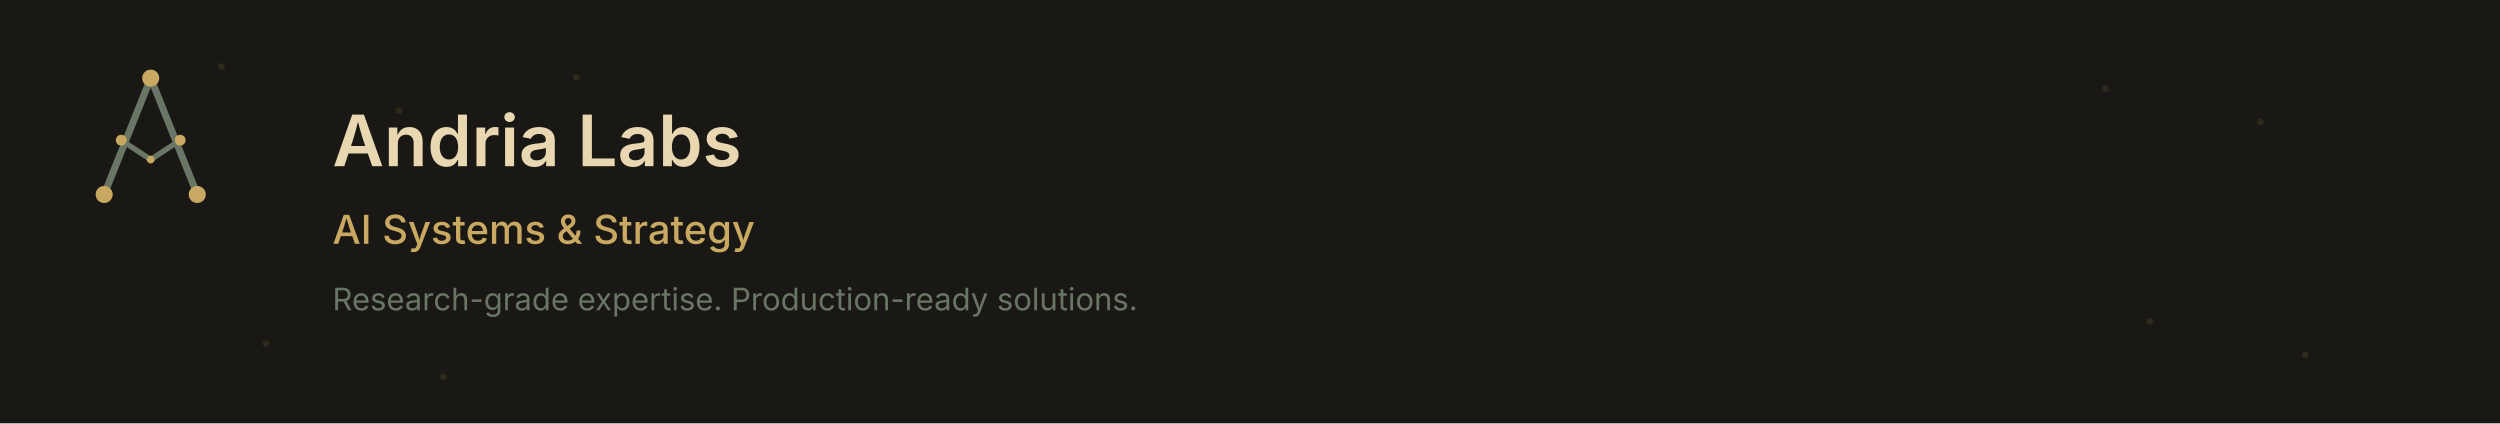
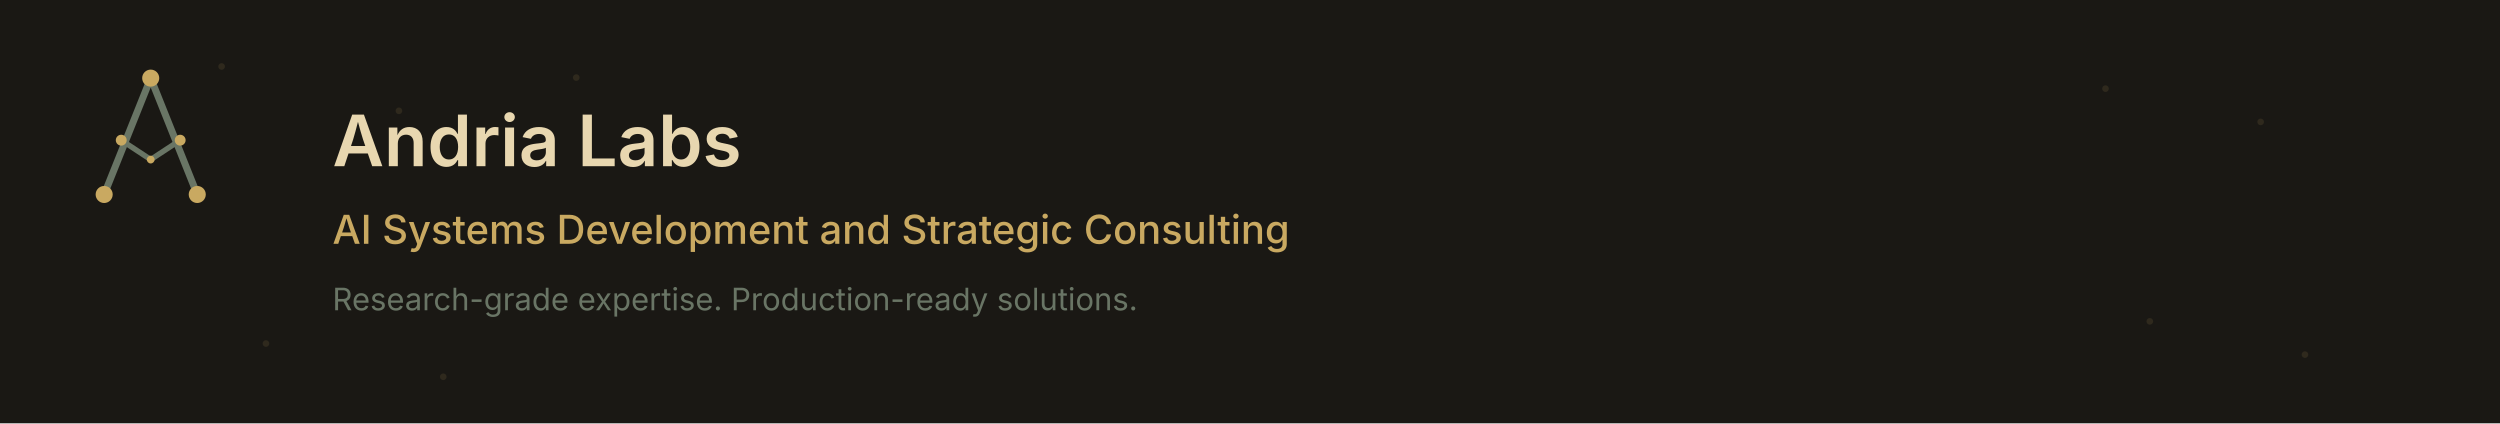
<svg xmlns="http://www.w3.org/2000/svg" width="1128" height="191" viewBox="0 0 1128 191">
  <rect width="1128" height="191" fill="#1A1814" />
  <g opacity="0.12" fill="#C9A961">
    <circle cx="100" cy="30" r="1.5" />
    <circle cx="180" cy="50" r="1.5" />
    <circle cx="260" cy="35" r="1.5" />
    <circle cx="950" cy="40" r="1.5" />
    <circle cx="1020" cy="55" r="1.5" />
    <circle cx="120" cy="155" r="1.5" />
    <circle cx="200" cy="170" r="1.5" />
    <circle cx="970" cy="145" r="1.5" />
    <circle cx="1040" cy="160" r="1.5" />
  </g>
  <g transform="translate(40, 30) scale(0.35)">
    <g stroke="#697565" stroke-linecap="round" stroke-width="9">
      <path d="M80 15 20 165M80 15l60 150" />
    </g>
    <g stroke="#697565" stroke-linecap="round" stroke-width="7">
      <path d="m80 120-38-25M80 120l38-25" />
    </g>
    <g fill="#C9A961">
      <circle cx="80" cy="15" r="11" />
      <circle cx="20" cy="165" r="11" />
      <circle cx="140" cy="165" r="11" />
      <circle cx="42" cy="95" r="7" />
      <circle cx="118" cy="95" r="7" />
      <circle cx="80" cy="120" r="5" />
    </g>
  </g>
  <text x="150" y="75" font-family="-apple-system, BlinkMacSystemFont, 'Segoe UI', sans-serif" font-size="32" font-weight="600" fill="#E8D7B0">Andria Labs</text>
-   <text x="150" y="110" font-family="-apple-system, BlinkMacSystemFont, 'Segoe UI', sans-serif" font-size="18" font-weight="500" fill="#C9A961">AI Systems &amp; Strategy</text>
+   <text x="150" y="110" font-family="-apple-system, BlinkMacSystemFont, 'Segoe UI', sans-serif" font-size="18" font-weight="500" fill="#C9A961">AI Systems Development and Strategic Consulting</text>
  <text x="150" y="140" font-family="-apple-system, BlinkMacSystemFont, 'Segoe UI', sans-serif" font-size="14" fill="#697565">Research-grade expertise. Production-ready solutions.</text>
</svg>
